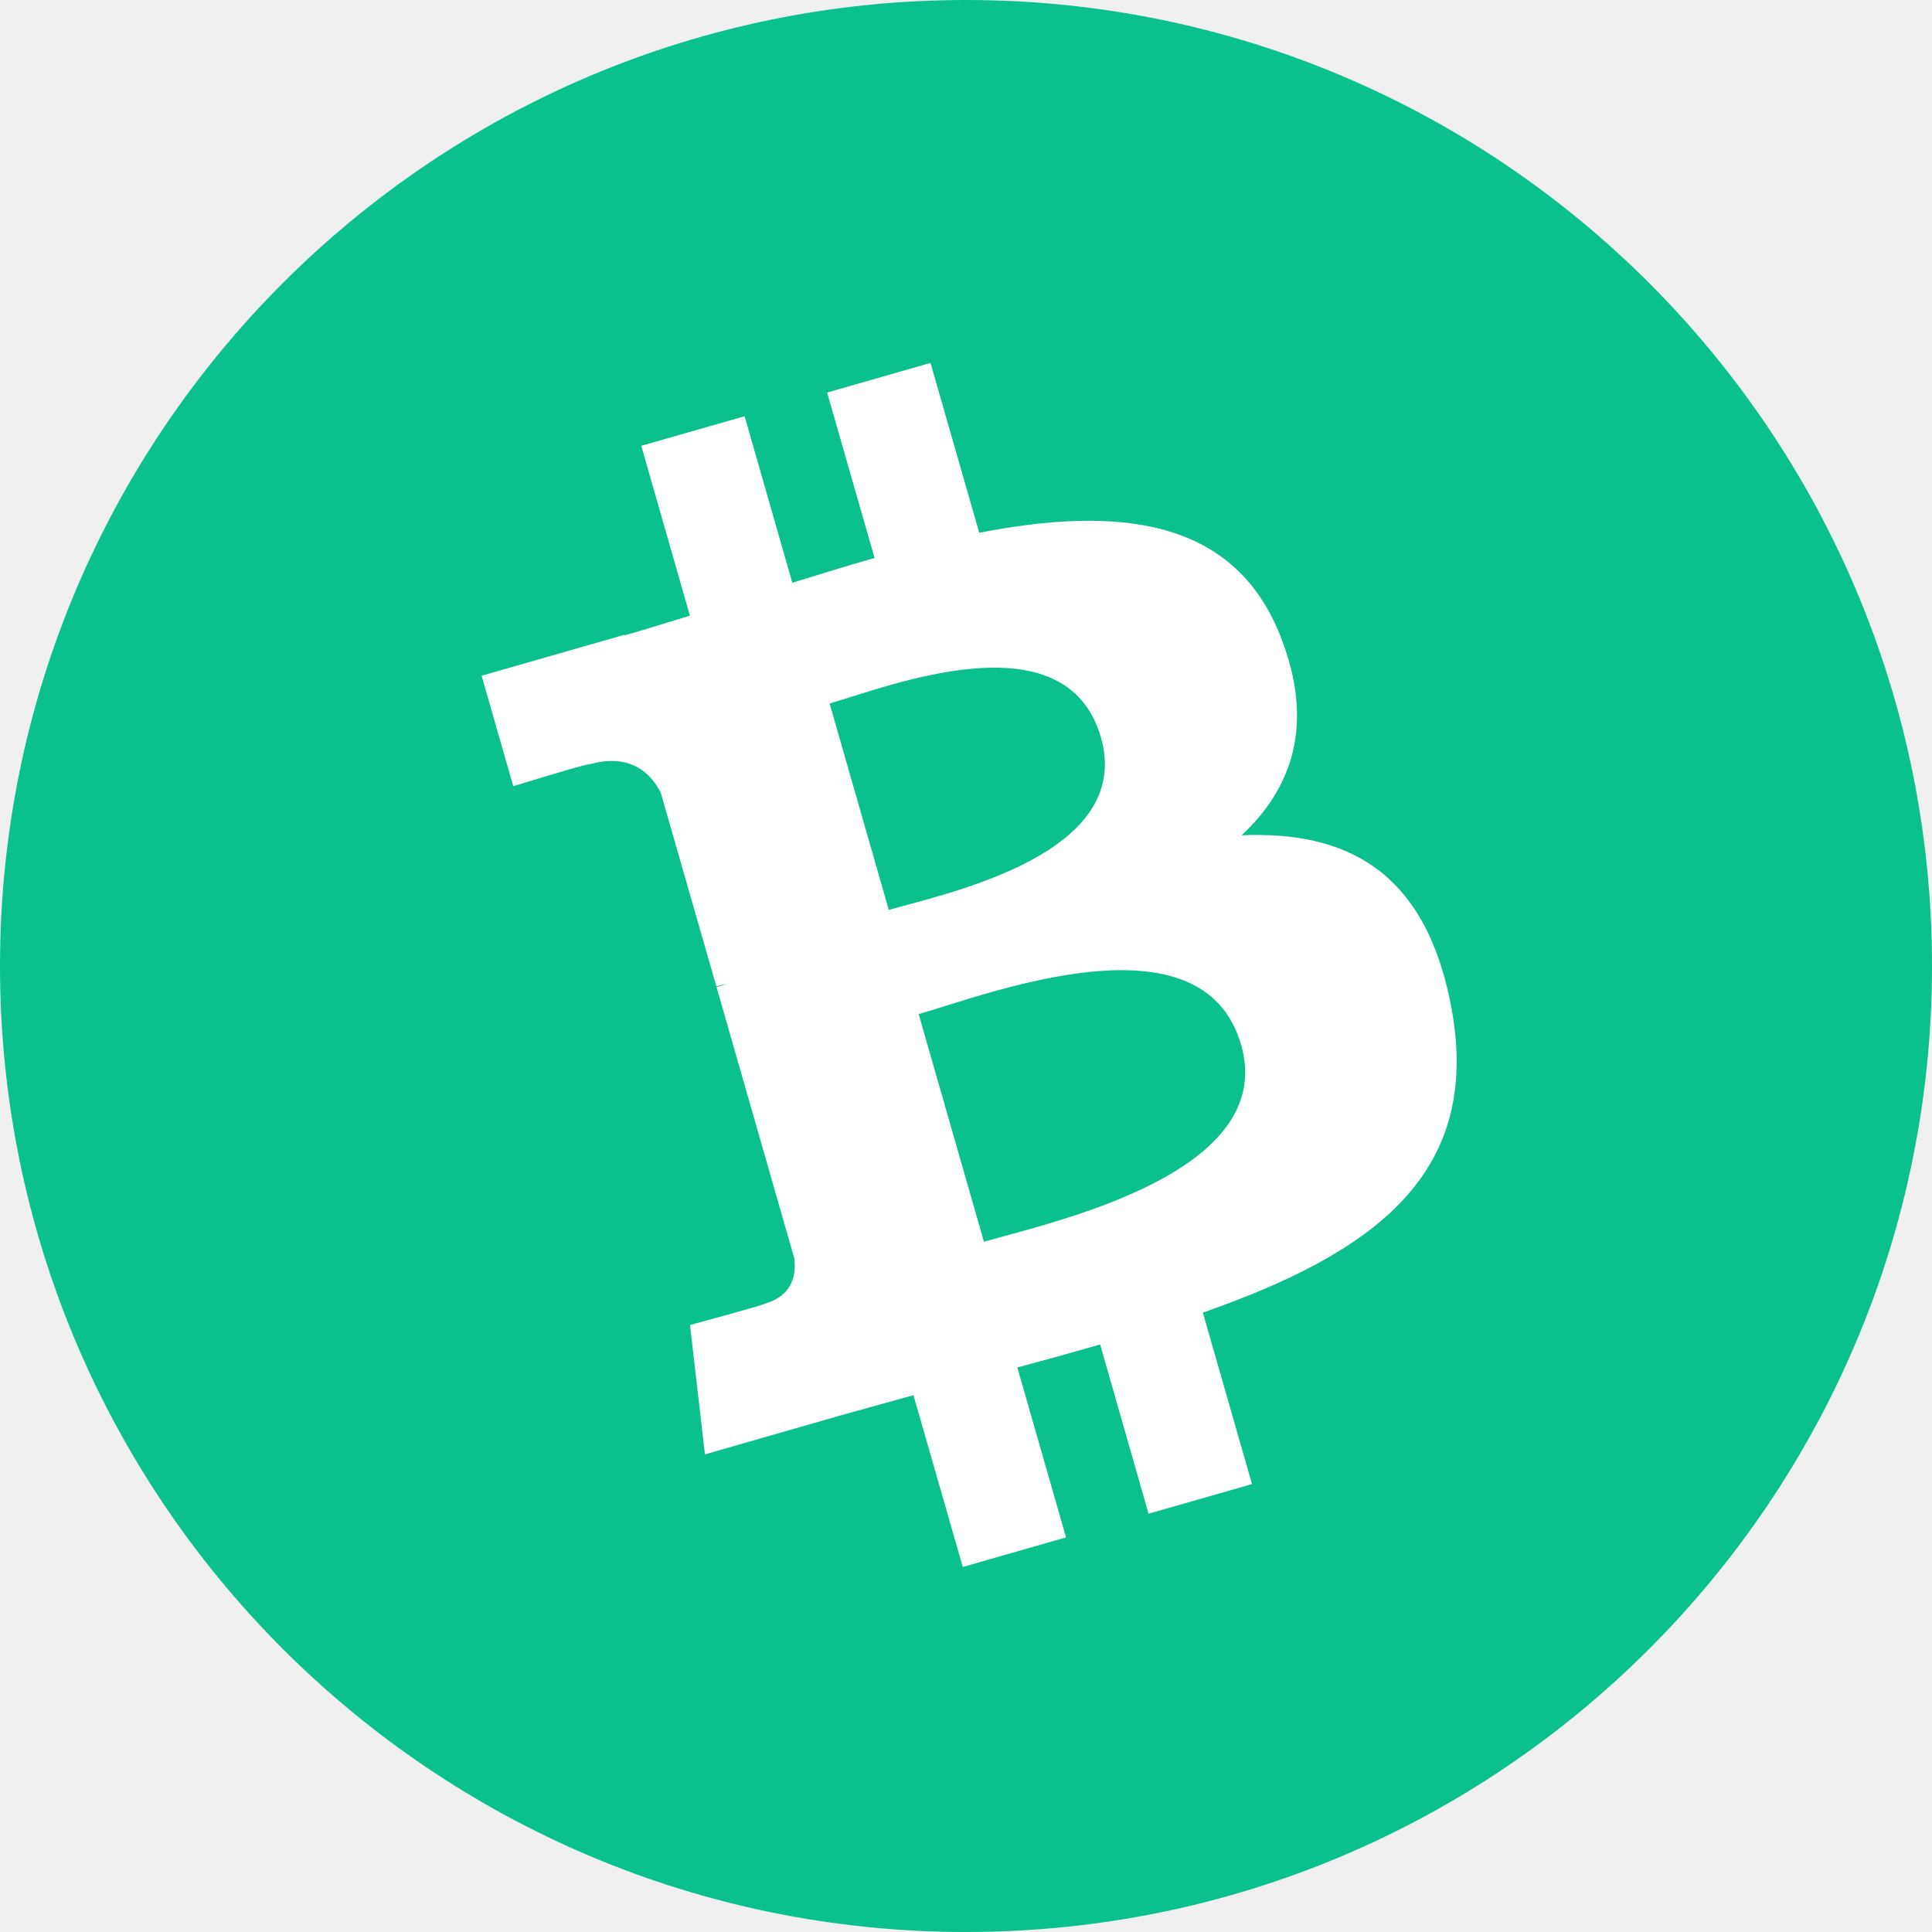
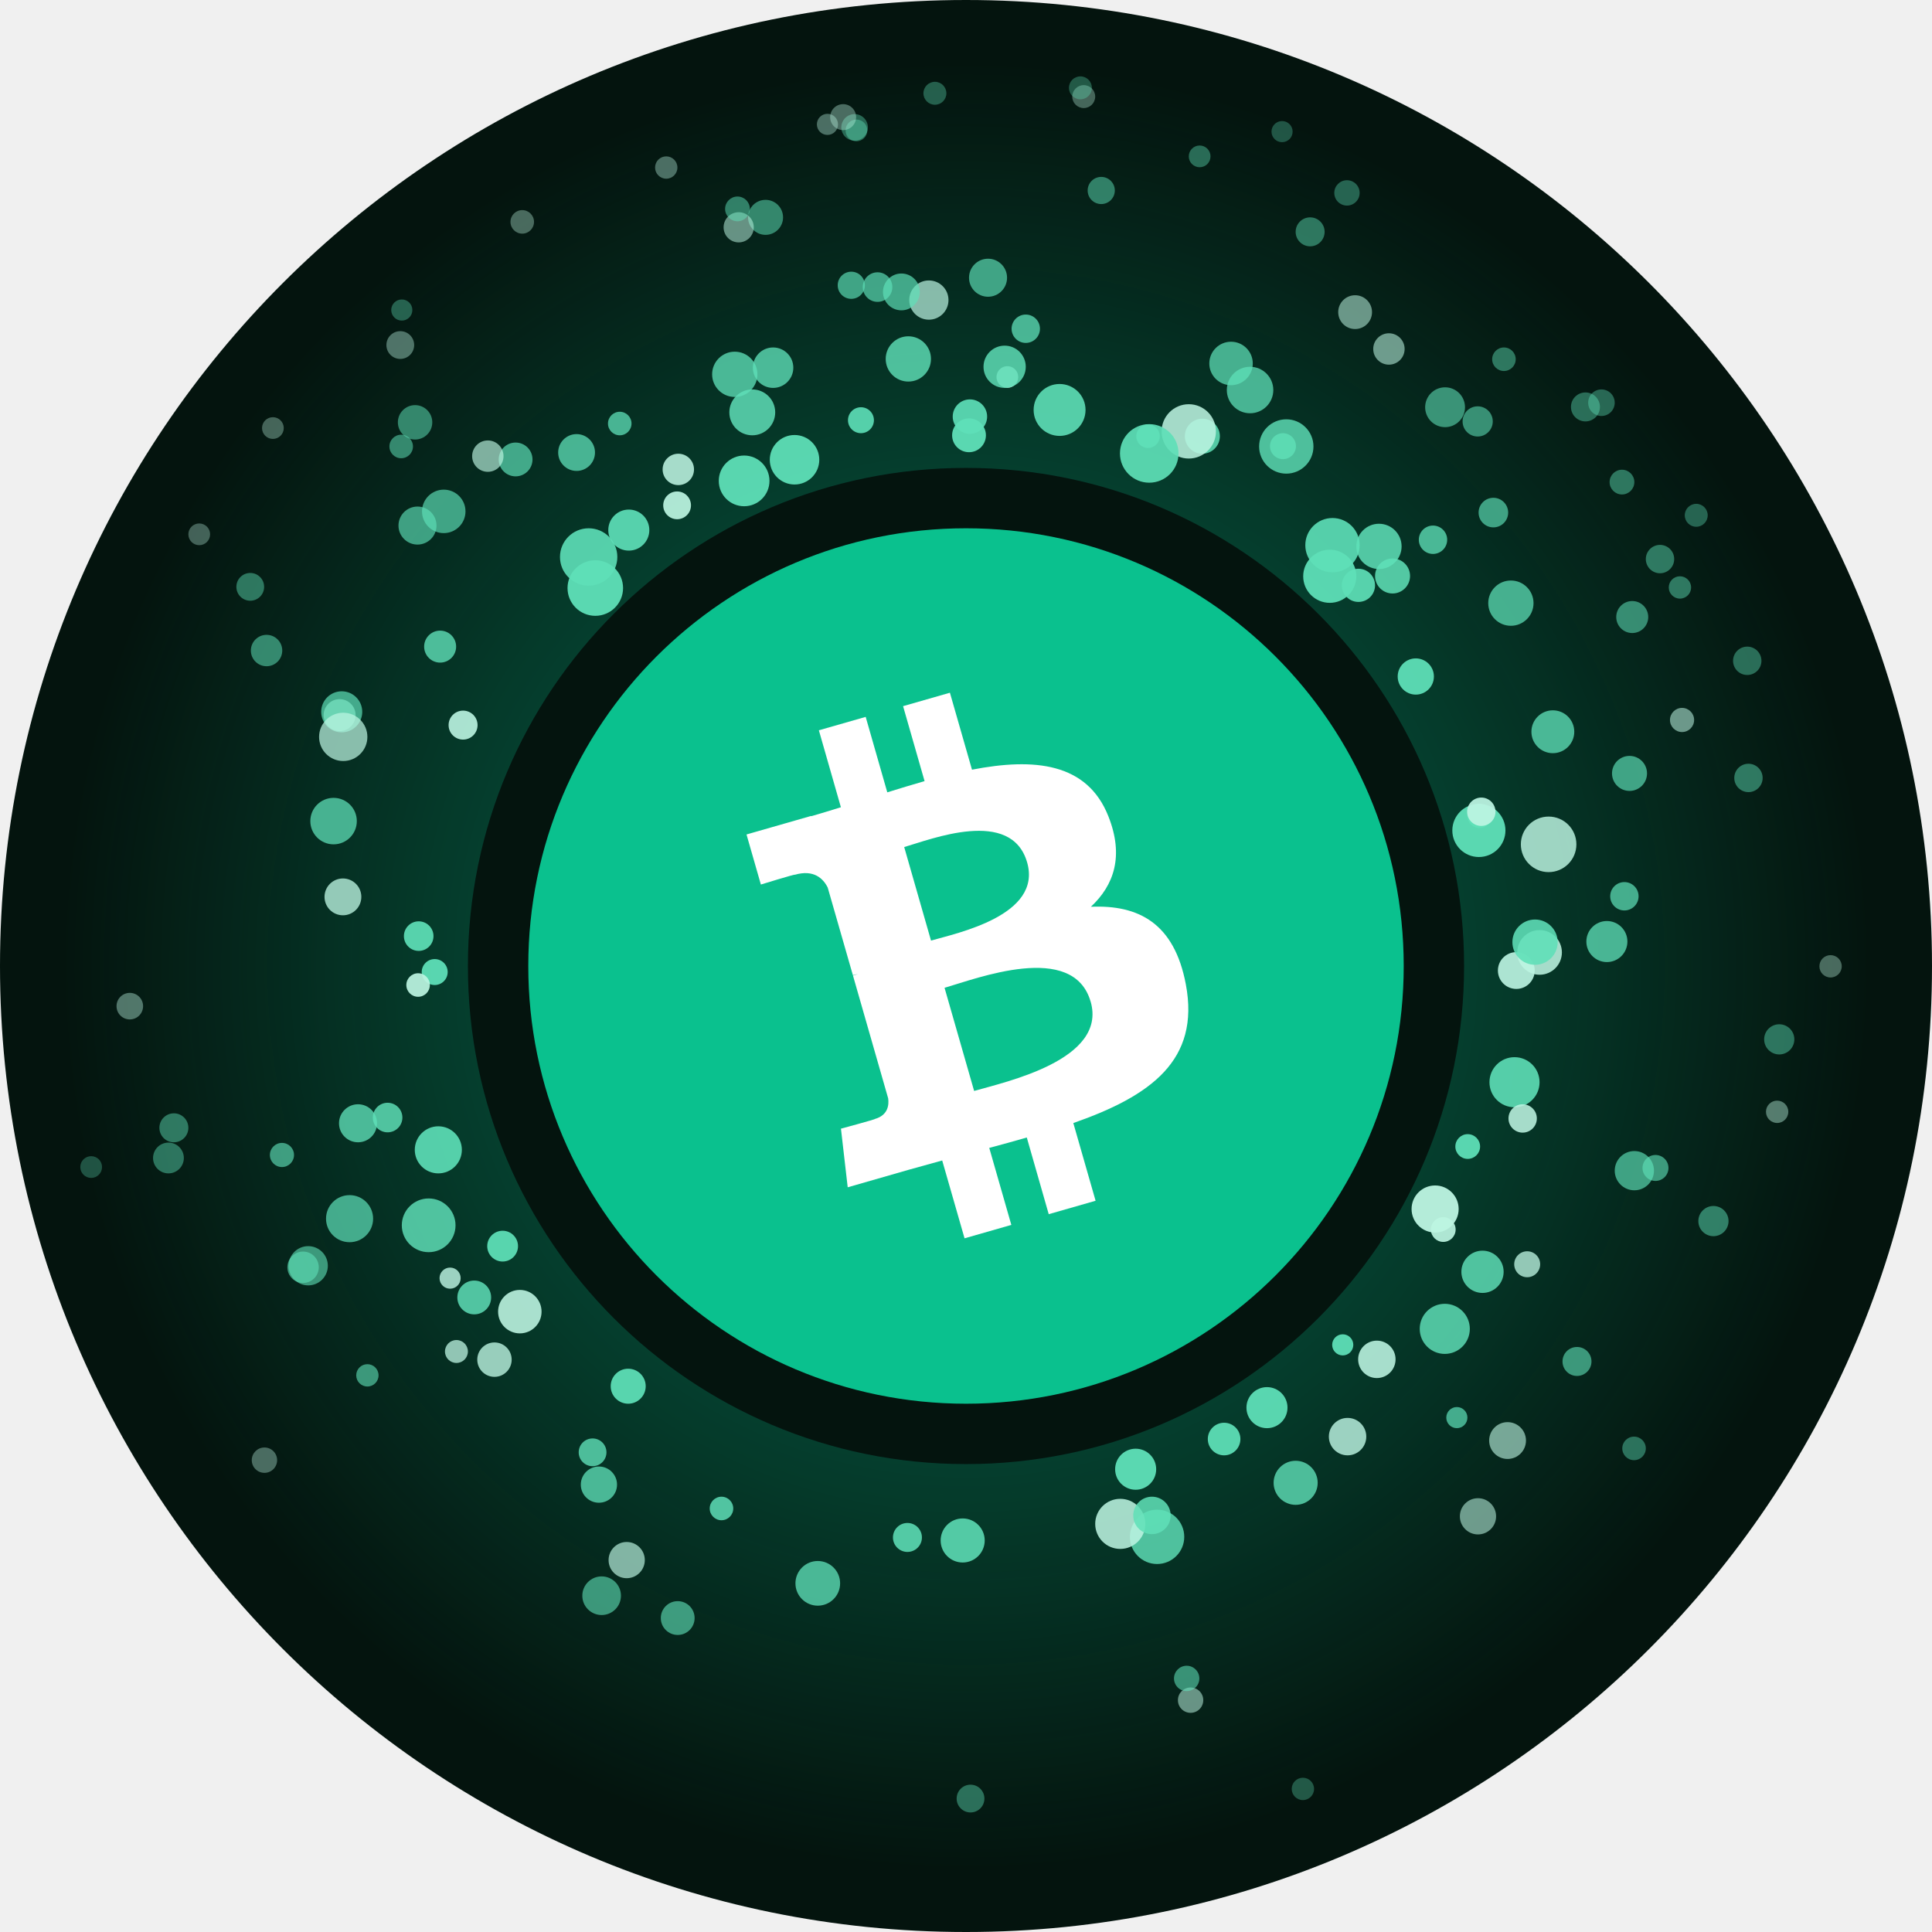
- <svg xmlns="http://www.w3.org/2000/svg" viewBox="0 0 32 32">
-   <circle cx="16" cy="16" r="16" fill="#0AC18E" />
-   <path fill="#fff" d="M21.207 10.534c-.776-1.972-2.722-2.15-4.988-1.71l-.807-2.813-1.712.491.786 2.74c-.45.128-.908.27-1.363.41l-.79-2.758-1.711.49.805 2.813c-.368.114-.73.226-1.085.328l-.003-.01-2.362.677.525 1.83s1.258-.388 1.243-.358c.694-.199 1.035.139 1.2.468l.92 3.204c.047-.013.11-.029.184-.04l-.181.052 1.287 4.49c.032.227.004.612-.48.752.027.013-1.246.356-1.246.356l.247 2.143 2.228-.64c.415-.117.825-.227 1.226-.34l.817 2.845 1.71-.49-.807-2.815a65.74 65.74 0 001.372-.38l.802 2.803 1.713-.491-.814-2.84c2.831-.991 4.638-2.294 4.113-5.07-.422-2.234-1.724-2.912-3.471-2.836.848-.79 1.213-1.858.642-3.3zm-.65 6.77c.61 2.127-3.1 2.929-4.26 3.263l-1.081-3.77c1.16-.333 4.704-1.71 5.34.508zm-2.322-5.09c.554 1.935-2.547 2.58-3.514 2.857l-.98-3.419c.966-.277 3.915-1.455 4.494.563z" />
+ <svg xmlns="http://www.w3.org/2000/svg" viewBox="0 0 64 64">
+   <defs>
+     <radialGradient id="ga">
+       <stop offset=".3" stop-color="#0AC18E" stop-opacity=".38" />
+       <stop offset="1" stop-color="#0AC18E" stop-opacity="0" />
+     </radialGradient>
+   </defs>
+   <circle cx="32" cy="32" r="32" fill="#04140E" />
+   <circle cx="32" cy="32" r="30" fill="url(#ga)" />
+   <circle cx="60.64" cy="32.01" r="0.37" fill="#BDF5E2" fill-opacity="0.37" />
+   <circle cx="29.07" cy="9.51" r="0.49" fill="#5FE0B8" fill-opacity="0.68" />
+   <circle cx="32.73" cy="9.20" r="0.63" fill="#5FE0B8" fill-opacity="0.67" />
+   <circle cx="39.83" cy="14.45" r="0.58" fill="#5FE0B8" fill-opacity="0.86" />
+   <circle cx="26.32" cy="15.23" r="0.82" fill="#5FE0B8" fill-opacity="0.94" />
+   <circle cx="55.65" cy="19.46" r="0.37" fill="#5FE0B8" fill-opacity="0.47" />
+   <circle cx="54.07" cy="20.44" r="0.53" fill="#5FE0B8" fill-opacity="0.56" />
+   <circle cx="56.19" cy="17.07" r="0.38" fill="#5FE0B8" fill-opacity="0.38" />
+   <circle cx="42.50" cy="14.78" r="0.43" fill="#5FE0B8" fill-opacity="0.81" />
+   <circle cx="14.20" cy="40.59" r="0.89" fill="#5FE0B8" fill-opacity="0.83" />
+   <circle cx="28.37" cy="4.32" r="0.36" fill="#5FE0B8" fill-opacity="0.41" />
+   <circle cx="11.25" cy="23.69" r="0.53" fill="#BDF5E2" fill-opacity="0.70" />
+   <circle cx="46.90" cy="22.41" r="0.60" fill="#5FE0B8" fill-opacity="0.94" />
+   <circle cx="17.30" cy="7.35" r="0.39" fill="#BDF5E2" fill-opacity="0.37" />
+   <circle cx="15.71" cy="42.98" r="0.56" fill="#5FE0B8" fill-opacity="0.84" />
+   <circle cx="20.76" cy="51.68" r="0.60" fill="#BDF5E2" fill-opacity="0.68" />
+   <circle cx="50.05" cy="19.98" r="0.75" fill="#5FE0B8" fill-opacity="0.73" />
+   <circle cx="17.08" cy="15.22" r="0.56" fill="#5FE0B8" fill-opacity="0.69" />
+   <circle cx="51.44" cy="24.24" r="0.71" fill="#5FE0B8" fill-opacity="0.77" />
+   <circle cx="14.58" cy="21.42" r="0.53" fill="#5FE0B8" fill-opacity="0.80" />
+   <circle cx="39.74" cy="5.18" r="0.36" fill="#5FE0B8" fill-opacity="0.41" />
+   <circle cx="50.59" cy="41.88" r="0.43" fill="#BDF5E2" fill-opacity="0.77" />
+   <circle cx="51.00" cy="31.55" r="0.74" fill="#BDF5E2" fill-opacity="0.87" />
+   <circle cx="9.34" cy="38.26" r="0.40" fill="#5FE0B8" fill-opacity="0.64" />
+   <circle cx="53.05" cy="13.34" r="0.44" fill="#5FE0B8" fill-opacity="0.40" />
+   <circle cx="33.37" cy="12.49" r="0.36" fill="#BDF5E2" fill-opacity="0.84" />
+   <circle cx="47.54" cy="40.05" r="0.78" fill="#BDF5E2" fill-opacity="0.95" />
+   <circle cx="30.77" cy="9.94" r="0.65" fill="#BDF5E2" fill-opacity="0.71" />
+   <circle cx="46.13" cy="19.08" r="0.58" fill="#5FE0B8" fill-opacity="0.86" />
+   <circle cx="48.26" cy="46.96" r="0.35" fill="#5FE0B8" fill-opacity="0.71" />
+   <circle cx="13.31" cy="10.27" r="0.35" fill="#5FE0B8" fill-opacity="0.37" />
+   <circle cx="43.16" cy="59.26" r="0.37" fill="#5FE0B8" fill-opacity="0.33" />
+   <circle cx="30.06" cy="50.93" r="0.48" fill="#5FE0B8" fill-opacity="0.87" />
+   <circle cx="56.76" cy="40.45" r="0.50" fill="#5FE0B8" fill-opacity="0.50" />
+   <circle cx="14.40" cy="32.20" r="0.43" fill="#5FE0B8" fill-opacity="0.94" />
+   <circle cx="48.96" cy="50.23" r="0.60" fill="#BDF5E2" fill-opacity="0.57" />
+   <circle cx="52.52" cy="13.48" r="0.48" fill="#5FE0B8" fill-opacity="0.42" />
+   <circle cx="33.98" cy="10.89" r="0.47" fill="#5FE0B8" fill-opacity="0.76" />
+   <circle cx="47.47" cy="17.88" r="0.47" fill="#5FE0B8" fill-opacity="0.77" />
+   <circle cx="49.47" cy="16.98" r="0.49" fill="#5FE0B8" fill-opacity="0.66" />
+   <circle cx="30.09" cy="11.89" r="0.75" fill="#5FE0B8" fill-opacity="0.81" />
+   <circle cx="38.33" cy="50.91" r="0.90" fill="#5FE0B8" fill-opacity="0.82" />
+   <circle cx="13.26" cy="11.43" r="0.46" fill="#BDF5E2" fill-opacity="0.41" />
+   <circle cx="20.83" cy="17.56" r="0.68" fill="#5FE0B8" fill-opacity="0.91" />
+   <circle cx="35.90" cy="3.20" r="0.38" fill="#BDF5E2" fill-opacity="0.35" />
+   <circle cx="14.52" cy="38.09" r="0.78" fill="#5FE0B8" fill-opacity="0.90" />
+   <circle cx="11.32" cy="23.58" r="0.68" fill="#5FE0B8" fill-opacity="0.70" />
+   <circle cx="32.10" cy="14.42" r="0.56" fill="#5FE0B8" fill-opacity="0.95" />
+   <circle cx="39.44" cy="56.32" r="0.42" fill="#BDF5E2" fill-opacity="0.54" />
+   <circle cx="20.53" cy="14.03" r="0.39" fill="#5FE0B8" fill-opacity="0.75" />
+   <circle cx="44.62" cy="6.39" r="0.42" fill="#5FE0B8" fill-opacity="0.38" />
+   <circle cx="48.99" cy="27.51" r="0.88" fill="#5FE0B8" fill-opacity="0.95" />
+   <circle cx="27.41" cy="4.12" r="0.35" fill="#BDF5E2" fill-opacity="0.39" />
+   <circle cx="47.81" cy="40.73" r="0.41" fill="#BDF5E2" fill-opacity="0.92" />
+   <circle cx="9.04" cy="14.18" r="0.36" fill="#BDF5E2" fill-opacity="0.35" />
+   <circle cx="39.31" cy="55.60" r="0.42" fill="#5FE0B8" fill-opacity="0.58" />
+   <circle cx="53.23" cy="31.19" r="0.68" fill="#5FE0B8" fill-opacity="0.76" />
+   <circle cx="15.12" cy="44.77" r="0.38" fill="#BDF5E2" fill-opacity="0.76" />
+   <circle cx="42.47" cy="4.36" r="0.35" fill="#5FE0B8" fill-opacity="0.32" />
+   <circle cx="13.87" cy="31.01" r="0.49" fill="#5FE0B8" fill-opacity="0.92" />
+   <circle cx="40.55" cy="47.67" r="0.54" fill="#5FE0B8" fill-opacity="0.93" />
+   <circle cx="11.37" cy="24.41" r="0.80" fill="#BDF5E2" fill-opacity="0.72" />
+   <circle cx="14.91" cy="42.34" r="0.35" fill="#BDF5E2" fill-opacity="0.82" />
+   <circle cx="16.65" cy="41.28" r="0.51" fill="#5FE0B8" fill-opacity="0.93" />
+   <circle cx="36.48" cy="6.31" r="0.45" fill="#5FE0B8" fill-opacity="0.50" />
+   <circle cx="57.92" cy="25.77" r="0.47" fill="#5FE0B8" fill-opacity="0.47" />
+   <circle cx="19.84" cy="49.18" r="0.60" fill="#5FE0B8" fill-opacity="0.77" />
+   <circle cx="8.83" cy="21.55" r="0.52" fill="#5FE0B8" fill-opacity="0.54" />
+   <circle cx="28.31" cy="4.22" r="0.44" fill="#5FE0B8" fill-opacity="0.40" />
+   <circle cx="11.58" cy="40.37" r="0.78" fill="#5FE0B8" fill-opacity="0.71" />
+   <circle cx="20.81" cy="45.92" r="0.58" fill="#5FE0B8" fill-opacity="0.93" />
+   <circle cx="25.36" cy="7.20" r="0.58" fill="#5FE0B8" fill-opacity="0.53" />
+   <circle cx="37.11" cy="50.48" r="0.83" fill="#BDF5E2" fill-opacity="0.86" />
+   <circle cx="54.99" cy="18.52" r="0.47" fill="#5FE0B8" fill-opacity="0.47" />
+   <circle cx="11.05" cy="27.20" r="0.77" fill="#5FE0B8" fill-opacity="0.74" />
+   <circle cx="45.68" cy="18.10" r="0.75" fill="#5FE0B8" fill-opacity="0.85" />
+   <circle cx="17.22" cy="43.45" r="0.72" fill="#BDF5E2" fill-opacity="0.89" />
+   <circle cx="53.73" cy="15.97" r="0.41" fill="#5FE0B8" fill-opacity="0.46" />
+   <circle cx="45.00" cy="19.39" r="0.55" fill="#5FE0B8" fill-opacity="0.92" />
+   <circle cx="50.23" cy="32.15" r="0.61" fill="#BDF5E2" fill-opacity="0.91" />
+   <circle cx="22.07" cy="5.55" r="0.37" fill="#BDF5E2" fill-opacity="0.39" />
+   <circle cx="55.72" cy="23.85" r="0.40" fill="#BDF5E2" fill-opacity="0.56" />
+   <circle cx="19.72" cy="19.48" r="0.92" fill="#5FE0B8" fill-opacity="0.95" />
+   <circle cx="32.13" cy="13.80" r="0.57" fill="#5FE0B8" fill-opacity="0.91" />
+   <circle cx="53.98" cy="25.62" r="0.58" fill="#5FE0B8" fill-opacity="0.67" />
+   <circle cx="24.47" cy="7.53" r="0.50" fill="#BDF5E2" fill-opacity="0.53" />
+   <circle cx="54.84" cy="38.69" r="0.43" fill="#5FE0B8" fill-opacity="0.62" />
+   <circle cx="31.89" cy="51.03" r="0.73" fill="#5FE0B8" fill-opacity="0.87" />
+   <circle cx="39.38" cy="14.29" r="0.90" fill="#BDF5E2" fill-opacity="0.86" />
+   <circle cx="24.34" cy="12.40" r="0.75" fill="#5FE0B8" fill-opacity="0.77" />
+   <circle cx="38.07" cy="15.02" r="0.97" fill="#5FE0B8" fill-opacity="0.92" />
+   <circle cx="41.41" cy="12.92" r="0.77" fill="#5FE0B8" fill-opacity="0.75" />
+   <circle cx="27.93" cy="3.88" r="0.43" fill="#BDF5E2" fill-opacity="0.38" />
+   <circle cx="28.52" cy="13.92" r="0.43" fill="#5FE0B8" fill-opacity="0.90" />
+   <circle cx="49.01" cy="27.03" r="0.40" fill="#5FE0B8" fill-opacity="0.94" />
+   <circle cx="57.88" cy="21.89" r="0.47" fill="#5FE0B8" fill-opacity="0.42" />
+   <circle cx="37.62" cy="48.67" r="0.68" fill="#5FE0B8" fill-opacity="0.95" />
+   <circle cx="44.64" cy="47.59" r="0.62" fill="#BDF5E2" fill-opacity="0.82" />
+   <circle cx="48.62" cy="37.98" r="0.41" fill="#5FE0B8" fill-opacity="0.94" />
+   <circle cx="5.76" cy="37.36" r="0.48" fill="#5FE0B8" fill-opacity="0.47" />
+   <circle cx="25.61" cy="12.18" r="0.67" fill="#5FE0B8" fill-opacity="0.78" />
+   <circle cx="35.79" cy="2.91" r="0.38" fill="#5FE0B8" fill-opacity="0.33" />
+   <circle cx="38.03" cy="14.45" r="0.39" fill="#5FE0B8" fill-opacity="0.90" />
+   <circle cx="19.10" cy="14.99" r="0.61" fill="#5FE0B8" fill-opacity="0.75" />
+   <circle cx="13.85" cy="32.63" r="0.39" fill="#BDF5E2" fill-opacity="0.92" />
+   <circle cx="19.63" cy="48.11" r="0.46" fill="#5FE0B8" fill-opacity="0.80" />
+   <circle cx="44.48" cy="44.55" r="0.35" fill="#5FE0B8" fill-opacity="0.94" />
+   <circle cx="44.05" cy="19.09" r="0.88" fill="#5FE0B8" fill-opacity="0.94" />
+   <circle cx="8.76" cy="48.37" r="0.42" fill="#BDF5E2" fill-opacity="0.38" />
+   <circle cx="50.85" cy="31.21" r="0.75" fill="#5FE0B8" fill-opacity="0.88" />
+   <circle cx="50.17" cy="35.85" r="0.83" fill="#5FE0B8" fill-opacity="0.89" />
+   <circle cx="32.15" cy="59.58" r="0.46" fill="#5FE0B8" fill-opacity="0.43" />
+   <circle cx="12.84" cy="37.02" r="0.49" fill="#5FE0B8" fill-opacity="0.83" />
+   <circle cx="48.95" cy="13.96" r="0.50" fill="#5FE0B8" fill-opacity="0.57" />
+   <circle cx="43.40" cy="7.68" r="0.48" fill="#5FE0B8" fill-opacity="0.46" />
+   <circle cx="24.92" cy="13.66" r="0.76" fill="#5FE0B8" fill-opacity="0.84" />
+   <circle cx="44.14" cy="18.06" r="0.90" fill="#5FE0B8" fill-opacity="0.90" />
+   <circle cx="40.78" cy="12.04" r="0.72" fill="#5FE0B8" fill-opacity="0.73" />
+   <circle cx="50.44" cy="37.05" r="0.47" fill="#BDF5E2" fill-opacity="0.87" />
+   <circle cx="8.29" cy="19.44" r="0.46" fill="#5FE0B8" fill-opacity="0.46" />
+   <circle cx="49.82" cy="11.90" r="0.39" fill="#5FE0B8" fill-opacity="0.46" />
+   <circle cx="11.86" cy="37.21" r="0.63" fill="#5FE0B8" fill-opacity="0.78" />
+   <circle cx="11.36" cy="29.71" r="0.61" fill="#BDF5E2" fill-opacity="0.78" />
+   <circle cx="24.43" cy="6.92" r="0.41" fill="#5FE0B8" fill-opacity="0.50" />
+   <circle cx="14.70" cy="16.94" r="0.72" fill="#5FE0B8" fill-opacity="0.67" />
+   <circle cx="22.45" cy="53.60" r="0.56" fill="#5FE0B8" fill-opacity="0.63" />
+   <circle cx="15.34" cy="24.02" r="0.48" fill="#BDF5E2" fill-opacity="0.90" />
+   <circle cx="19.93" cy="52.86" r="0.64" fill="#5FE0B8" fill-opacity="0.61" />
+   <circle cx="16.38" cy="45.04" r="0.57" fill="#BDF5E2" fill-opacity="0.80" />
+   <circle cx="41.97" cy="46.63" r="0.68" fill="#5FE0B8" fill-opacity="0.94" />
+   <circle cx="52.24" cy="45.10" r="0.48" fill="#5FE0B8" fill-opacity="0.61" />
+   <circle cx="54.13" cy="47.98" r="0.39" fill="#5FE0B8" fill-opacity="0.44" />
+   <circle cx="45.61" cy="45.03" r="0.62" fill="#BDF5E2" fill-opacity="0.88" />
+   <circle cx="13.83" cy="17.41" r="0.63" fill="#5FE0B8" fill-opacity="0.65" />
+   <circle cx="4.30" cy="33.33" r="0.44" fill="#BDF5E2" fill-opacity="0.42" />
+   <circle cx="13.75" cy="13.99" r="0.57" fill="#5FE0B8" fill-opacity="0.53" />
+   <circle cx="51.30" cy="27.97" r="0.92" fill="#BDF5E2" fill-opacity="0.83" />
+   <circle cx="47.86" cy="44.02" r="0.83" fill="#5FE0B8" fill-opacity="0.83" />
+   <circle cx="28.20" cy="9.45" r="0.45" fill="#5FE0B8" fill-opacity="0.67" />
+   <circle cx="35.10" cy="13.58" r="0.86" fill="#5FE0B8" fill-opacity="0.89" />
+   <circle cx="6.60" cy="17.70" r="0.36" fill="#BDF5E2" fill-opacity="0.34" />
+   <circle cx="29.86" cy="9.67" r="0.61" fill="#5FE0B8" fill-opacity="0.69" />
+   <circle cx="24.65" cy="15.93" r="0.84" fill="#5FE0B8" fill-opacity="0.94" />
+   <circle cx="46.01" cy="11.56" r="0.52" fill="#BDF5E2" fill-opacity="0.57" />
+   <circle cx="16.16" cy="15.11" r="0.52" fill="#BDF5E2" fill-opacity="0.66" />
+   <circle cx="47.87" cy="13.49" r="0.66" fill="#5FE0B8" fill-opacity="0.59" />
+   <circle cx="30.97" cy="3.09" r="0.38" fill="#5FE0B8" fill-opacity="0.36" />
+   <circle cx="38.16" cy="50.20" r="0.62" fill="#5FE0B8" fill-opacity="0.86" />
+   <circle cx="54.14" cy="38.78" r="0.65" fill="#5FE0B8" fill-opacity="0.66" />
+   <circle cx="49.11" cy="42.13" r="0.70" fill="#5FE0B8" fill-opacity="0.83" />
+   <circle cx="23.90" cy="49.97" r="0.39" fill="#5FE0B8" fill-opacity="0.84" />
+   <circle cx="10.04" cy="41.98" r="0.52" fill="#5FE0B8" fill-opacity="0.61" />
+   <circle cx="10.21" cy="41.93" r="0.65" fill="#5FE0B8" fill-opacity="0.61" />
+   <circle cx="5.58" cy="38.36" r="0.51" fill="#5FE0B8" fill-opacity="0.45" />
+   <circle cx="12.17" cy="45.56" r="0.37" fill="#5FE0B8" fill-opacity="0.61" />
+   <circle cx="58.87" cy="36.83" r="0.37" fill="#BDF5E2" fill-opacity="0.44" />
+   <circle cx="22.47" cy="15.55" r="0.52" fill="#BDF5E2" fill-opacity="0.87" />
+   <circle cx="33.28" cy="12.15" r="0.70" fill="#5FE0B8" fill-opacity="0.83" />
+   <circle cx="58.94" cy="34.43" r="0.50" fill="#5FE0B8" fill-opacity="0.45" />
+   <circle cx="49.07" cy="26.89" r="0.47" fill="#BDF5E2" fill-opacity="0.93" />
+   <circle cx="53.81" cy="29.69" r="0.47" fill="#5FE0B8" fill-opacity="0.72" />
+   <circle cx="44.89" cy="10.34" r="0.56" fill="#BDF5E2" fill-opacity="0.55" />
+   <circle cx="49.94" cy="47.72" r="0.61" fill="#BDF5E2" fill-opacity="0.62" />
+   <circle cx="27.09" cy="52.45" r="0.74" fill="#5FE0B8" fill-opacity="0.77" />
+   <circle cx="19.50" cy="18.45" r="0.95" fill="#5FE0B8" fill-opacity="0.90" />
+   <circle cx="13.29" cy="14.79" r="0.39" fill="#5FE0B8" fill-opacity="0.54" />
+   <circle cx="42.92" cy="49.12" r="0.73" fill="#5FE0B8" fill-opacity="0.80" />
+   <circle cx="3.02" cy="38.66" r="0.36" fill="#5FE0B8" fill-opacity="0.31" />
+   <circle cx="22.43" cy="16.74" r="0.46" fill="#BDF5E2" fill-opacity="0.92" />
+   <circle cx="42.61" cy="14.79" r="0.90" fill="#5FE0B8" fill-opacity="0.81" />
+   <circle cx="32" cy="32" r="16.5" fill="#04140E" />
+   <circle cx="32" cy="32" r="14.5" fill="#0AC18E" />
+   <path fill="#fff" transform="translate(17.5 17.5) scale(0.90625)" d="M21.207 10.534c-.776-1.972-2.722-2.15-4.988-1.71l-.807-2.813-1.712.491.786 2.74c-.45.128-.908.27-1.363.41l-.79-2.758-1.711.49.805 2.813c-.368.114-.73.226-1.085.328l-.003-.01-2.362.677.525 1.83s1.258-.388 1.243-.358c.694-.199 1.035.139 1.2.468l.92 3.204c.047-.013.11-.029.184-.04l-.181.052 1.287 4.49c.032.227.004.612-.48.752.027.013-1.246.356-1.246.356l.247 2.143 2.228-.64c.415-.117.825-.227 1.226-.34l.817 2.845 1.71-.49-.807-2.815a65.74 65.74 0 001.372-.38l.802 2.803 1.713-.491-.814-2.84c2.831-.991 4.638-2.294 4.113-5.07-.422-2.234-1.724-2.912-3.471-2.836.848-.79 1.213-1.858.642-3.3zm-.65 6.77c.61 2.127-3.1 2.929-4.26 3.263l-1.081-3.77c1.16-.333 4.704-1.71 5.34.508zm-2.322-5.09c.554 1.935-2.547 2.58-3.514 2.857l-.98-3.419c.966-.277 3.915-1.455 4.494.563z" />
</svg>
